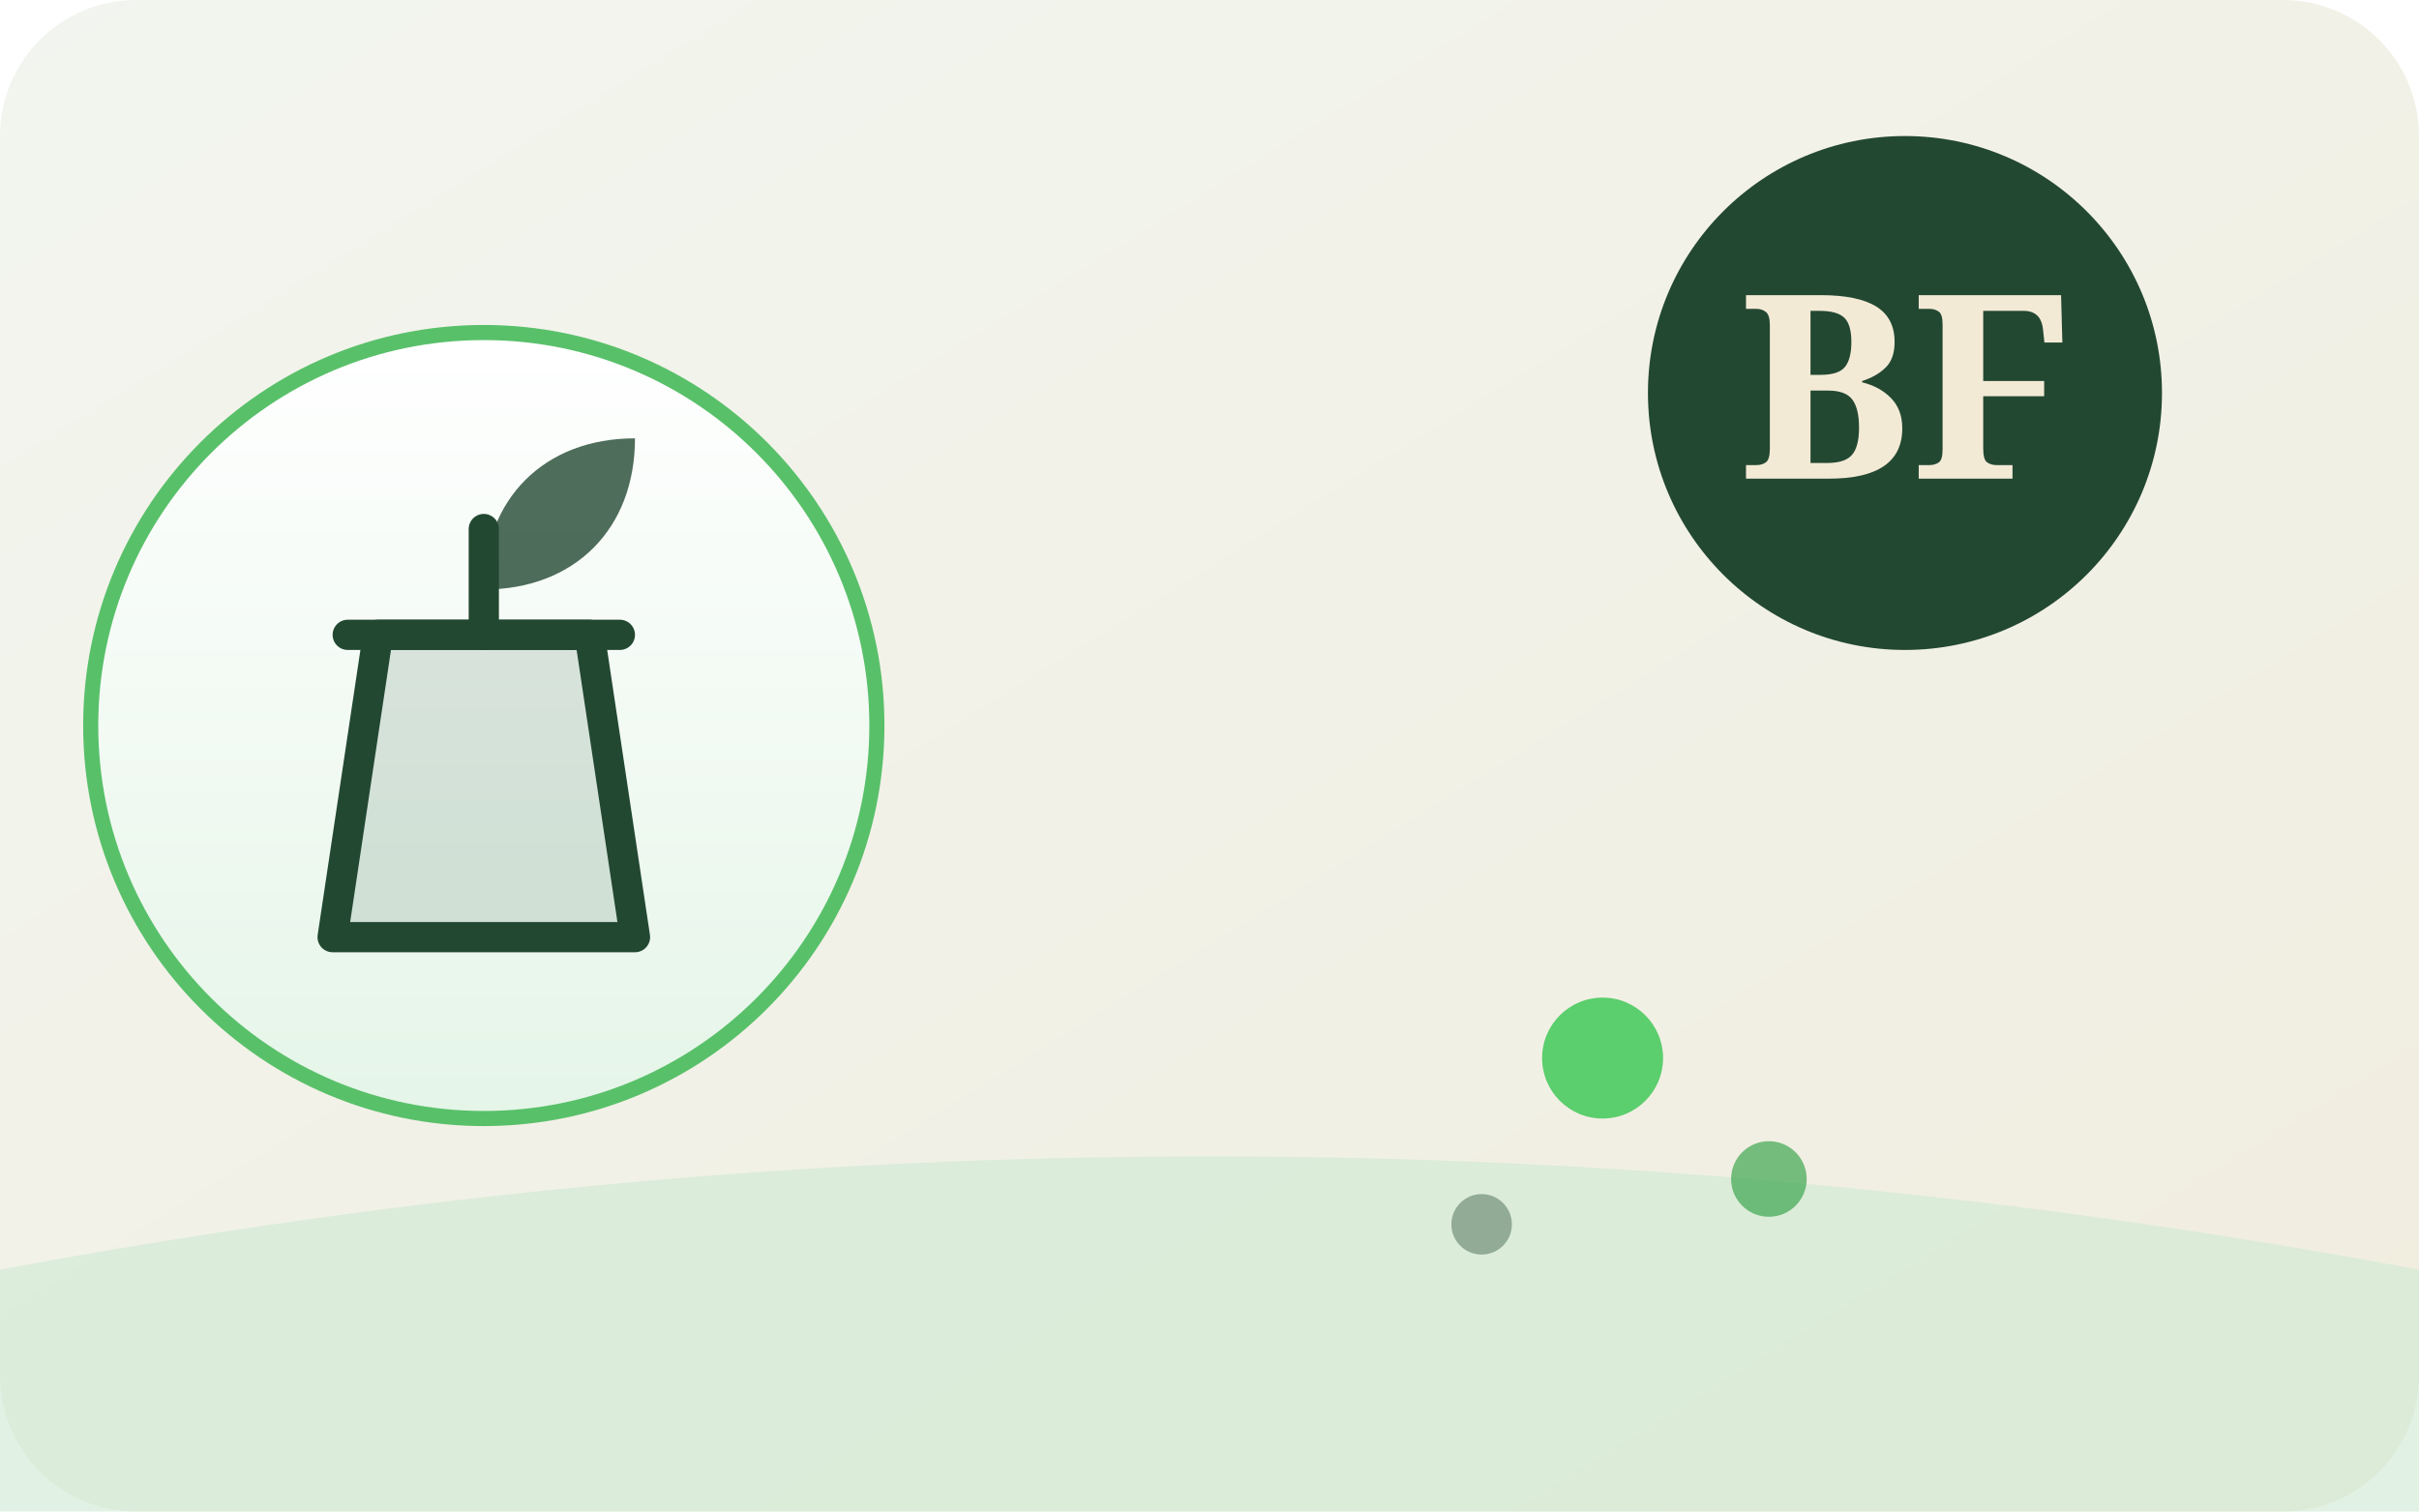
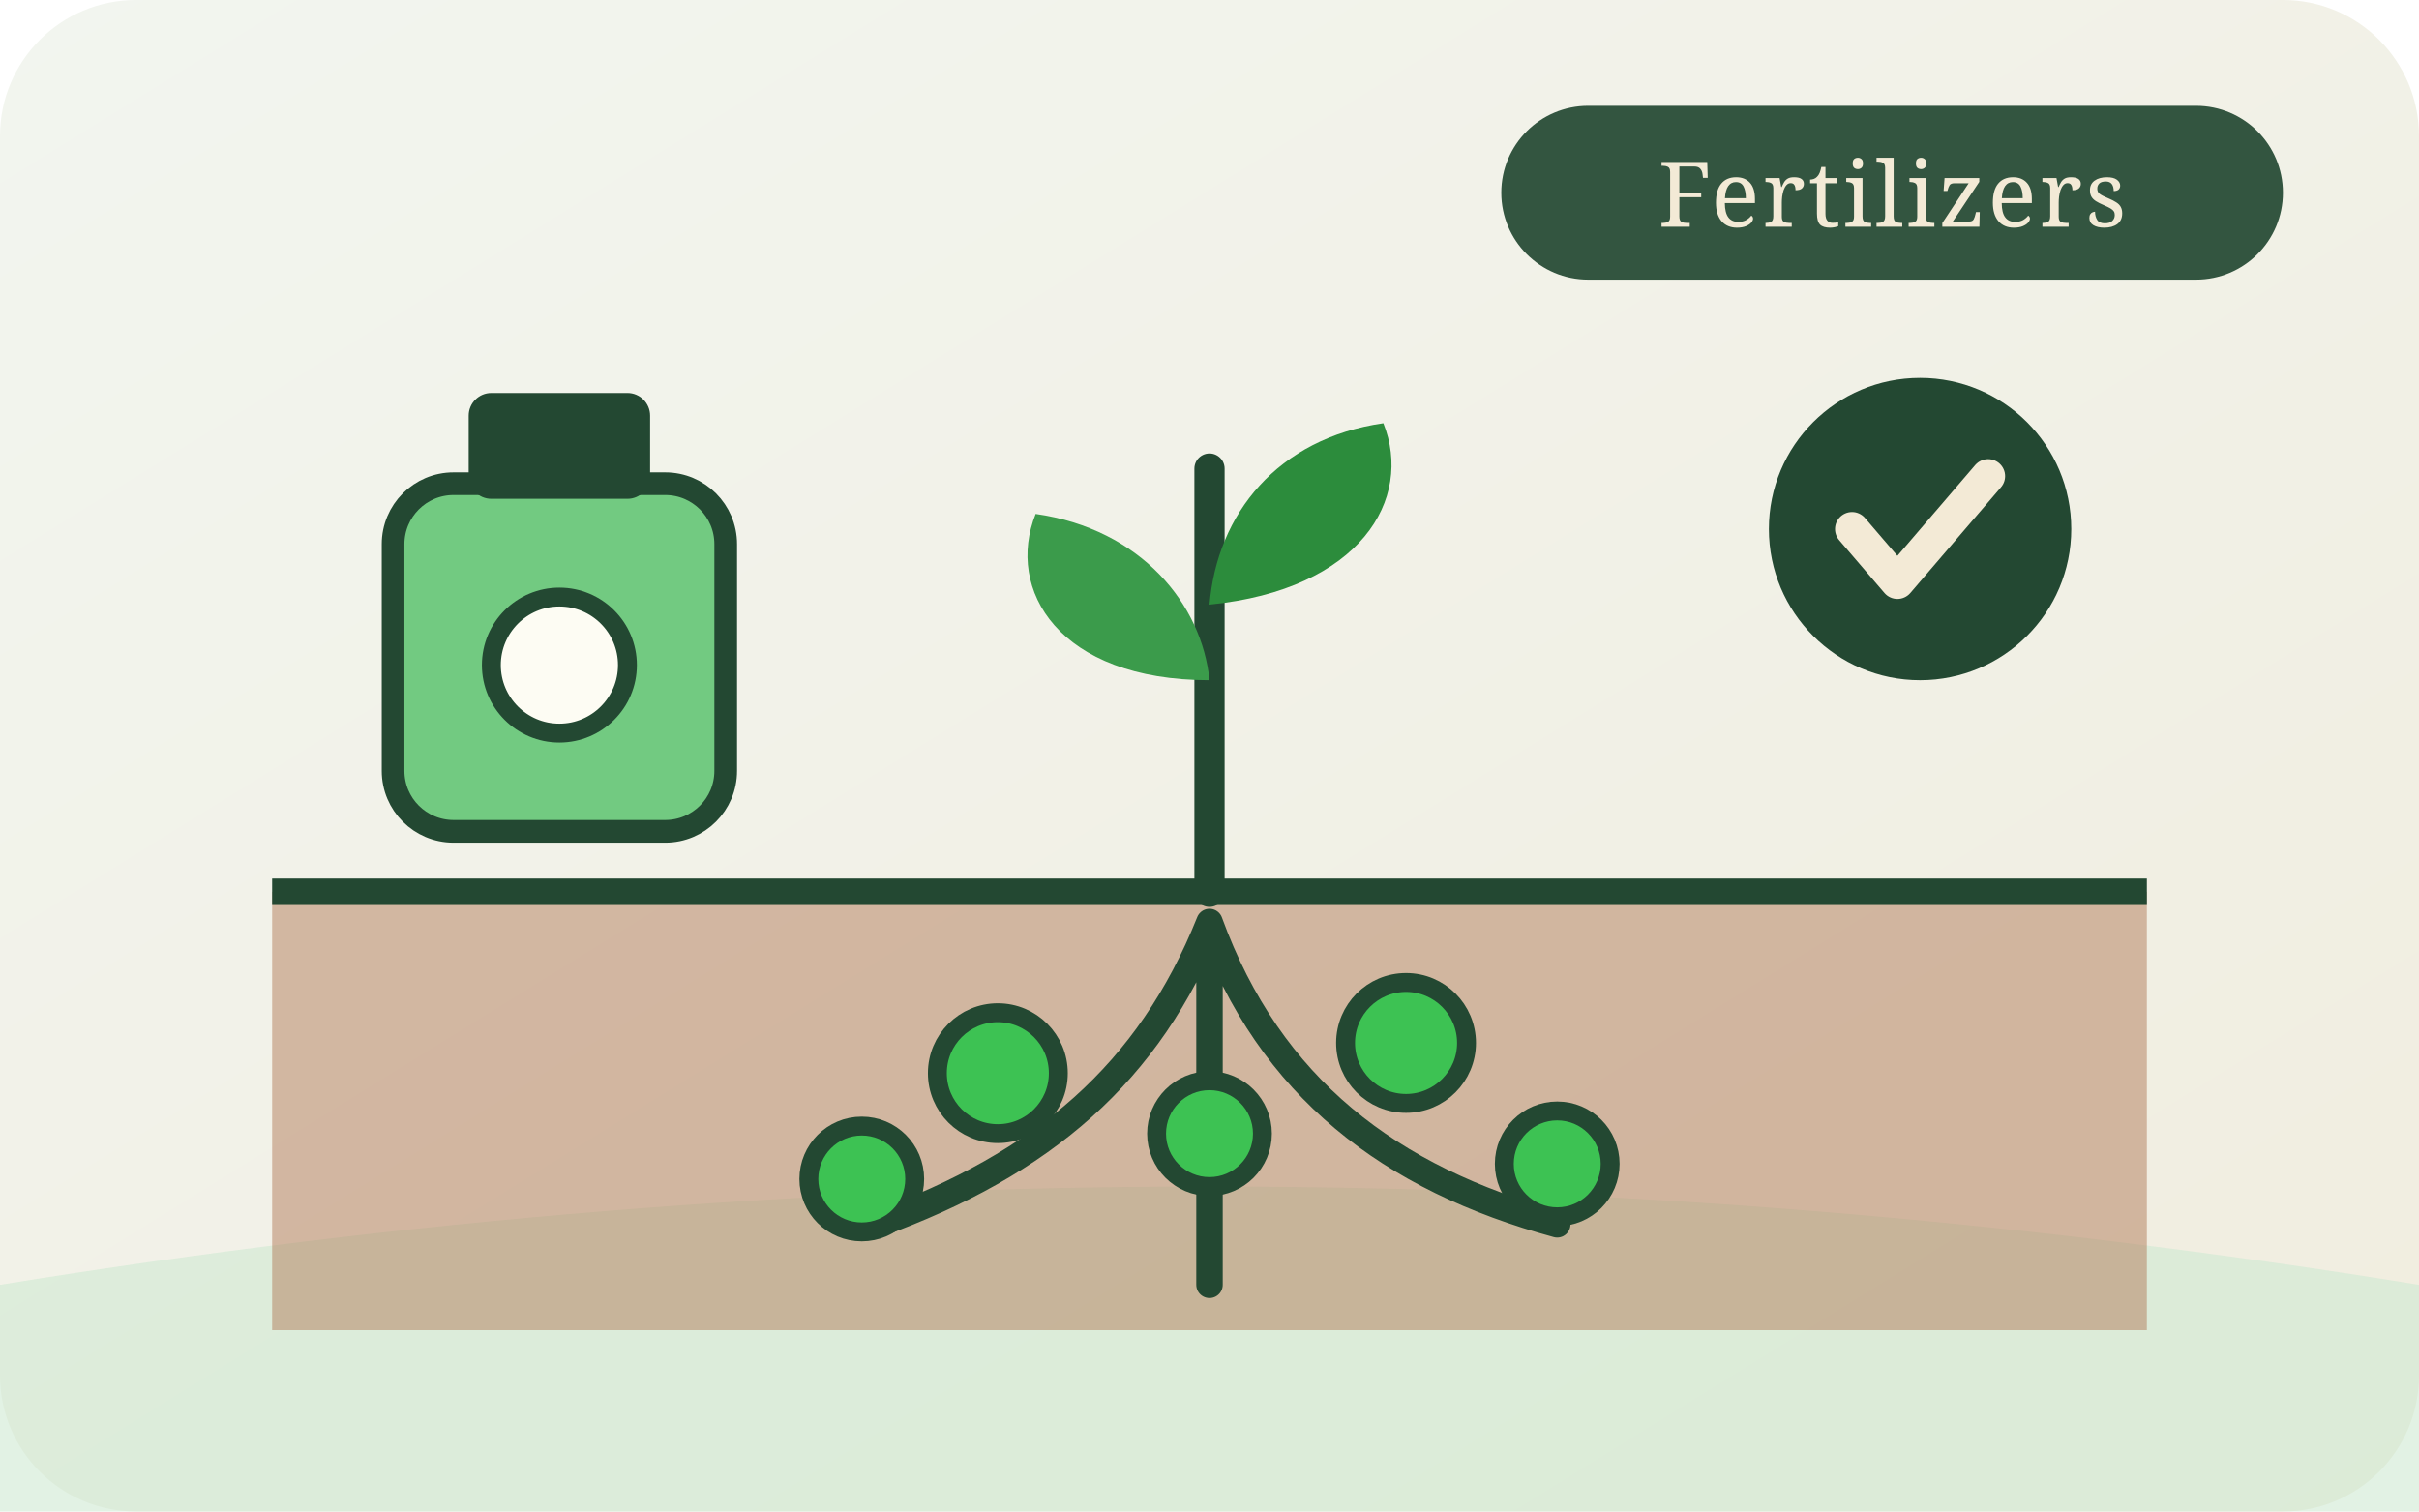
- <svg xmlns="http://www.w3.org/2000/svg" viewBox="0 0 320 200" role="img" aria-label="Biofertilizers">
+ <svg xmlns="http://www.w3.org/2000/svg" viewBox="0 0 320 200" role="img" aria-label="Biofertilizers demo illustration">
  <defs>
    <linearGradient id="bg" x1="0" y1="0" x2="1" y2="1">
      <stop offset="0" stop-color="hsl(90,25%,95%)" />
      <stop offset="1" stop-color="hsl(45,40%,91%)" />
    </linearGradient>
-     <linearGradient id="chip" x1="0" y1="0" x2="0" y2="1">
-       <stop offset="0" stop-color="#ffffff" />
-       <stop offset="1" stop-color="hsl(130,45%,93%)" />
-     </linearGradient>
  </defs>
  <rect width="320" height="200" rx="18" fill="url(#bg)" />
-   <path d="M0 168 Q160 138 320 168 V200 H0 Z" fill="hsl(130,40%,86%)" opacity=".6" />
-   <circle cx="64" cy="96" r="52" fill="url(#chip)" stroke="hsl(130,45%,55%)" stroke-width="2" />
-   <g stroke="#234832" stroke-width="4" fill="none" stroke-linecap="round" stroke-linejoin="round">
-     <path d="M50 84 h28 l6 40 h-40 Z" fill="#234832" fill-opacity=".14" />
-     <path d="M46 84 h36" />
-     <path d="M64 78 C64 66 72 58 84 58 C84 70 76 78 64 78 Z" fill="#234832" stroke="none" opacity=".8" />
-     <path d="M64 84 V70" />
+   <path d="M0 170 Q160 144 320 170 V200 H0 Z" fill="hsl(130,38%,86%)" opacity=".6" />
+   <g>
+     <rect x="36" y="118" width="248" height="58" fill="hsl(24,36%,52%)" opacity=".5" />
+     <path d="M36 118 H284" stroke="#234832" stroke-width="3.5" />
+     <g transform="translate(160 118)">
+       <path d="M0 0 V-56" stroke="#234832" stroke-width="4" stroke-linecap="round" />
+       <path d="M0 -28 C -20 -28 -27 -40 -23 -50 C -9 -48 -1 -38 0 -28 Z" fill="hsl(130,45%,42%)" />
+       <path d="M0 -38 C 20 -40 27 -52 23 -62 C 9 -60 1 -50 0 -38 Z" fill="hsl(130,52%,36%)" />
+       <path d="M0 4 C -8 24 -22 36 -44 44 M0 4 C 8 26 24 38 46 44 M0 4 V52" stroke="#234832" stroke-width="3.5" fill="none" stroke-linecap="round" />
+     </g>
+     <circle cx="132" cy="142" r="8" fill="hsl(130,52%,50%)" stroke="#234832" stroke-width="2.5" />
+     <circle cx="186" cy="138" r="8" fill="hsl(130,52%,50%)" stroke="#234832" stroke-width="2.5" />
+     <circle cx="160" cy="150" r="7" fill="hsl(130,52%,50%)" stroke="#234832" stroke-width="2.5" />
+     <circle cx="114" cy="156" r="7" fill="hsl(130,52%,50%)" stroke="#234832" stroke-width="2.5" />
+     <circle cx="206" cy="154" r="7" fill="hsl(130,52%,50%)" stroke="#234832" stroke-width="2.5" />
+     <rect x="52" y="64" width="44" height="46" rx="8" fill="hsl(130,45%,62%)" stroke="#234832" stroke-width="3" />
+     <rect x="62" y="52" width="24" height="14" rx="3" fill="#234832" />
+     <circle cx="74" cy="88" r="9" fill="#fdfcf3" stroke="#234832" stroke-width="2.5" />
+     <circle cx="254" cy="70" r="20" fill="#234832" />
+     <path d="M245 70 l6 7 12 -14" stroke="#f3ead6" stroke-width="4.5" fill="none" stroke-linecap="round" stroke-linejoin="round" />
  </g>
-   <circle cx="252" cy="52" r="34" fill="#234832" />
-   <text x="252" y="63.333" text-anchor="middle" font-family="Georgia,serif" font-size="34" font-weight="bold" fill="#f3ead6">BF</text>
-   <circle cx="212" cy="140" r="8" fill="hsl(130,55%,52%)" opacity=".85" />
-   <circle cx="234" cy="156" r="5" fill="hsl(130,45%,45%)" opacity=".7" />
-   <circle cx="196" cy="162" r="4" fill="#234832" opacity=".4" />
+   <rect x="198.6" y="14" width="103.4" height="23" rx="11.5" fill="#234832" opacity=".92" />
+   <text x="250.3" y="30" text-anchor="middle" font-family="Georgia,serif" font-size="12" fill="#f3ead6" letter-spacing=".4">Fertilizers</text>
</svg>
